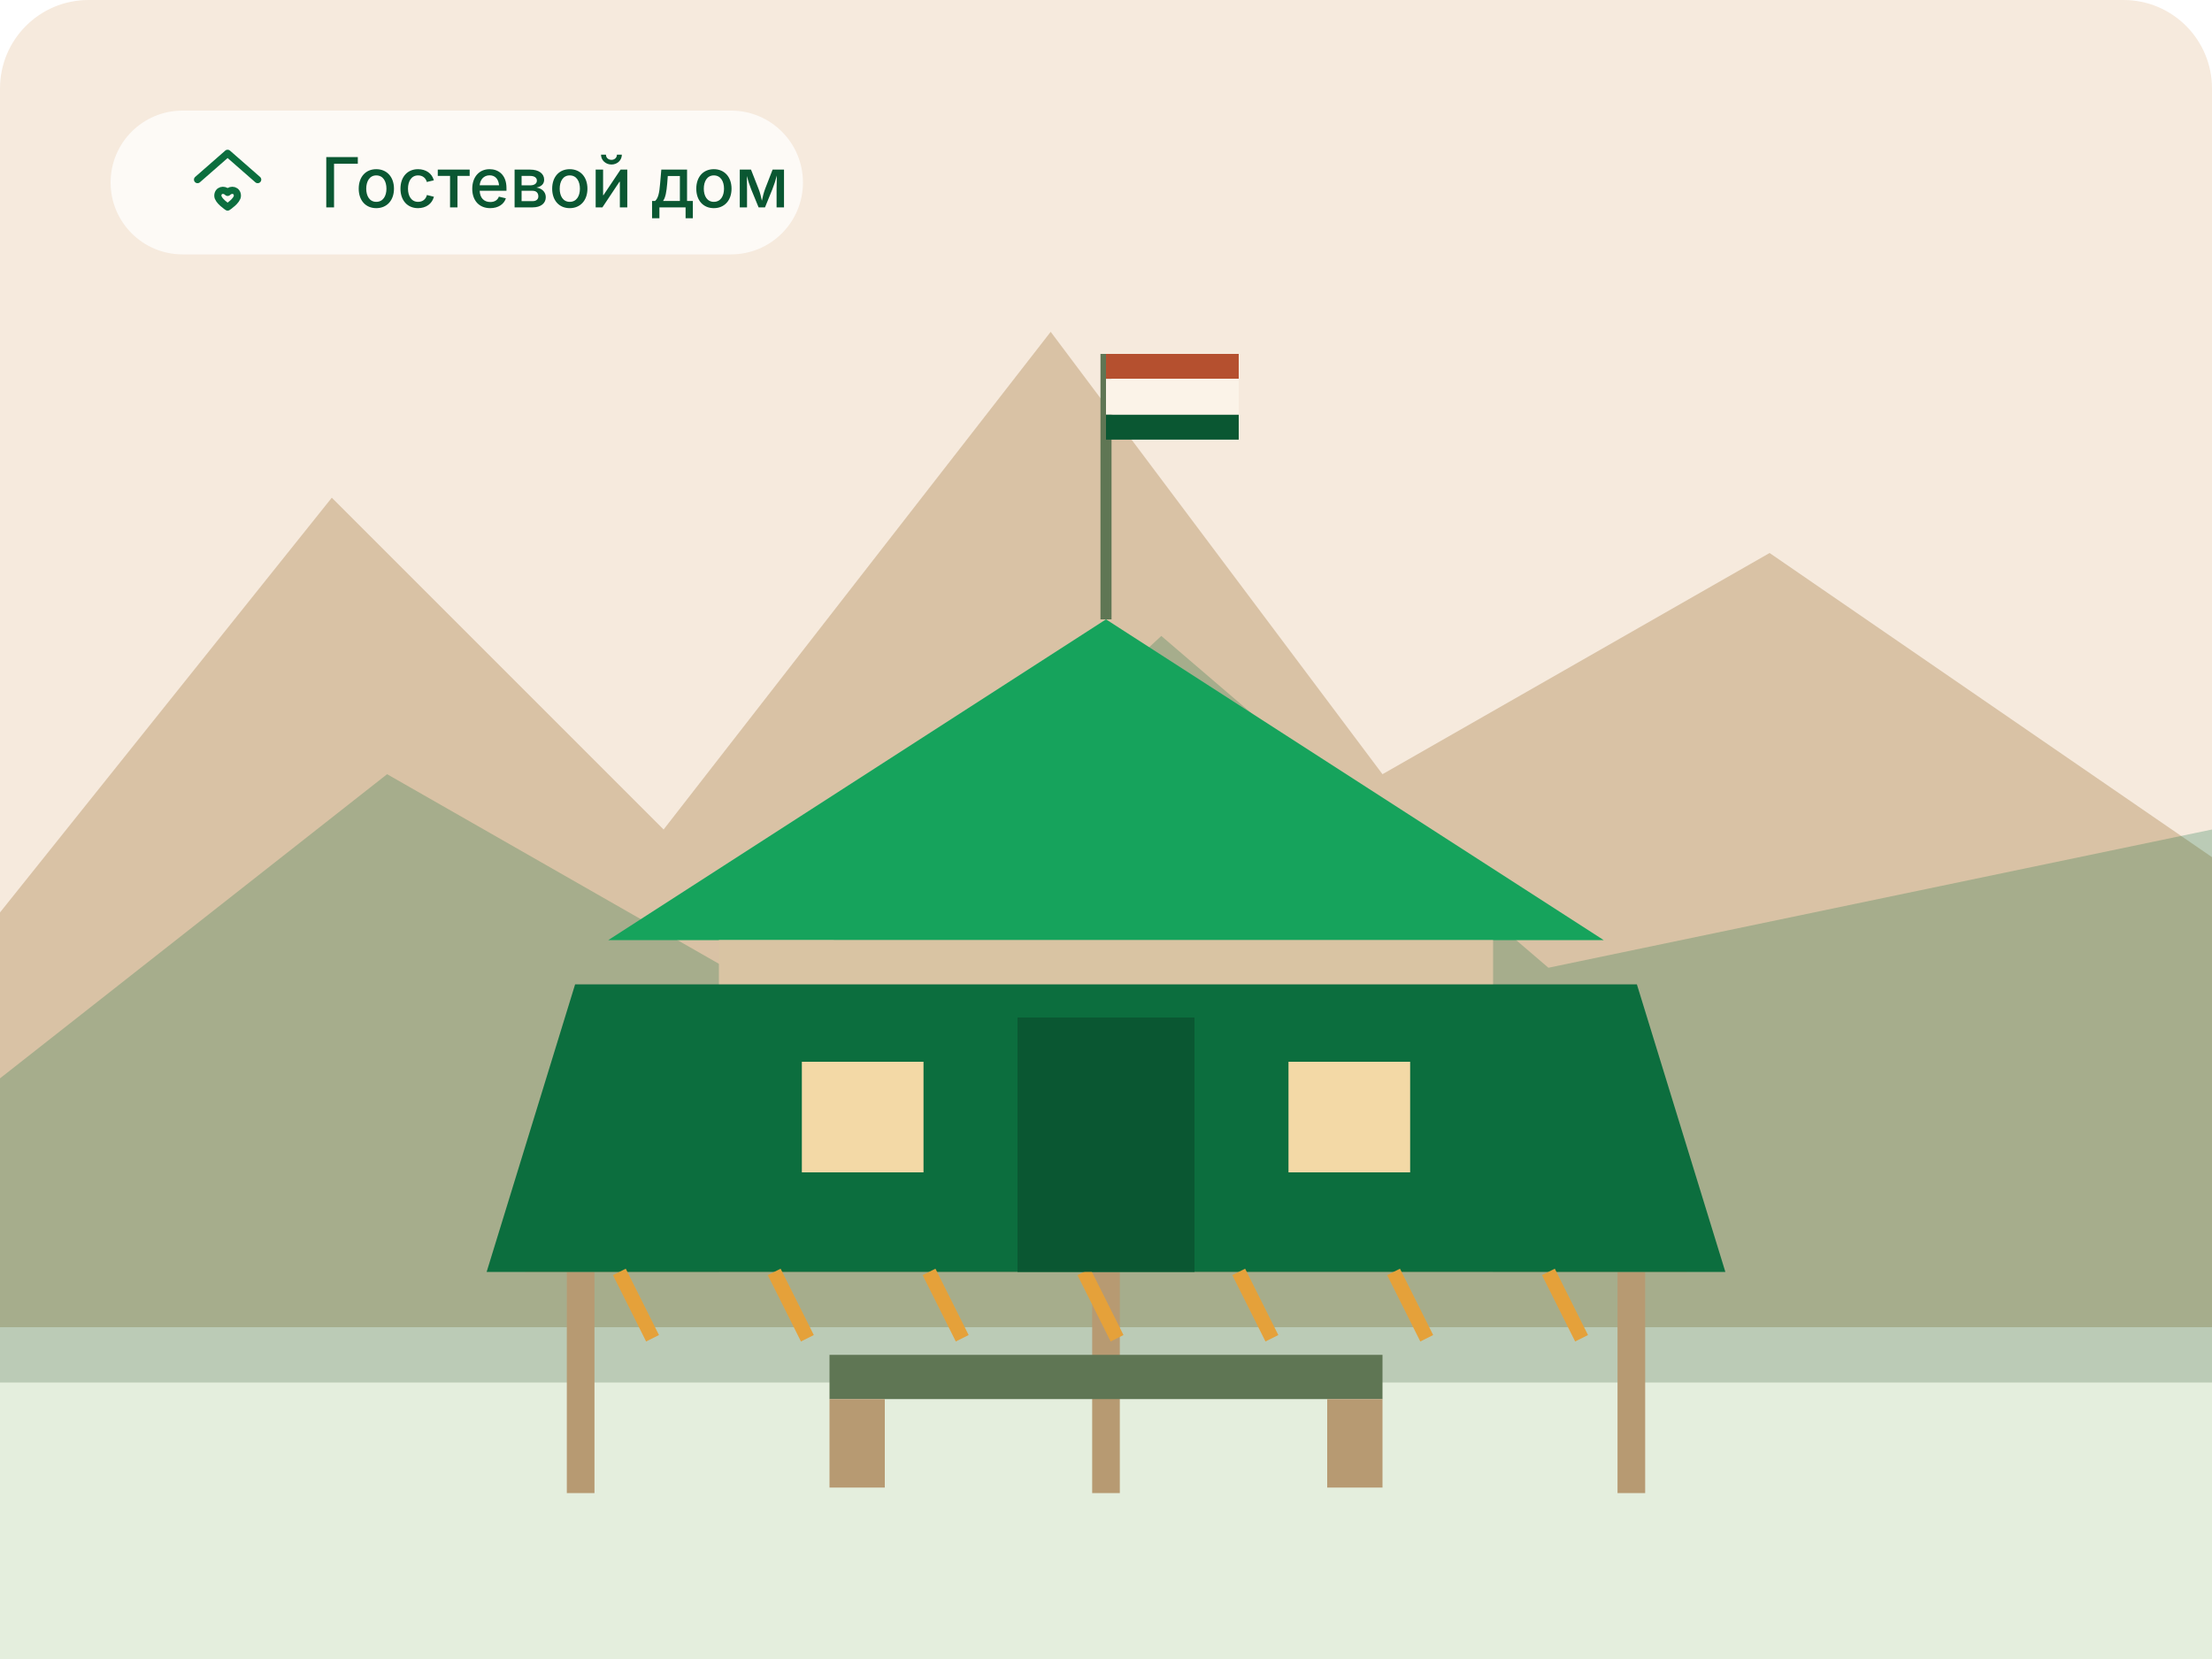
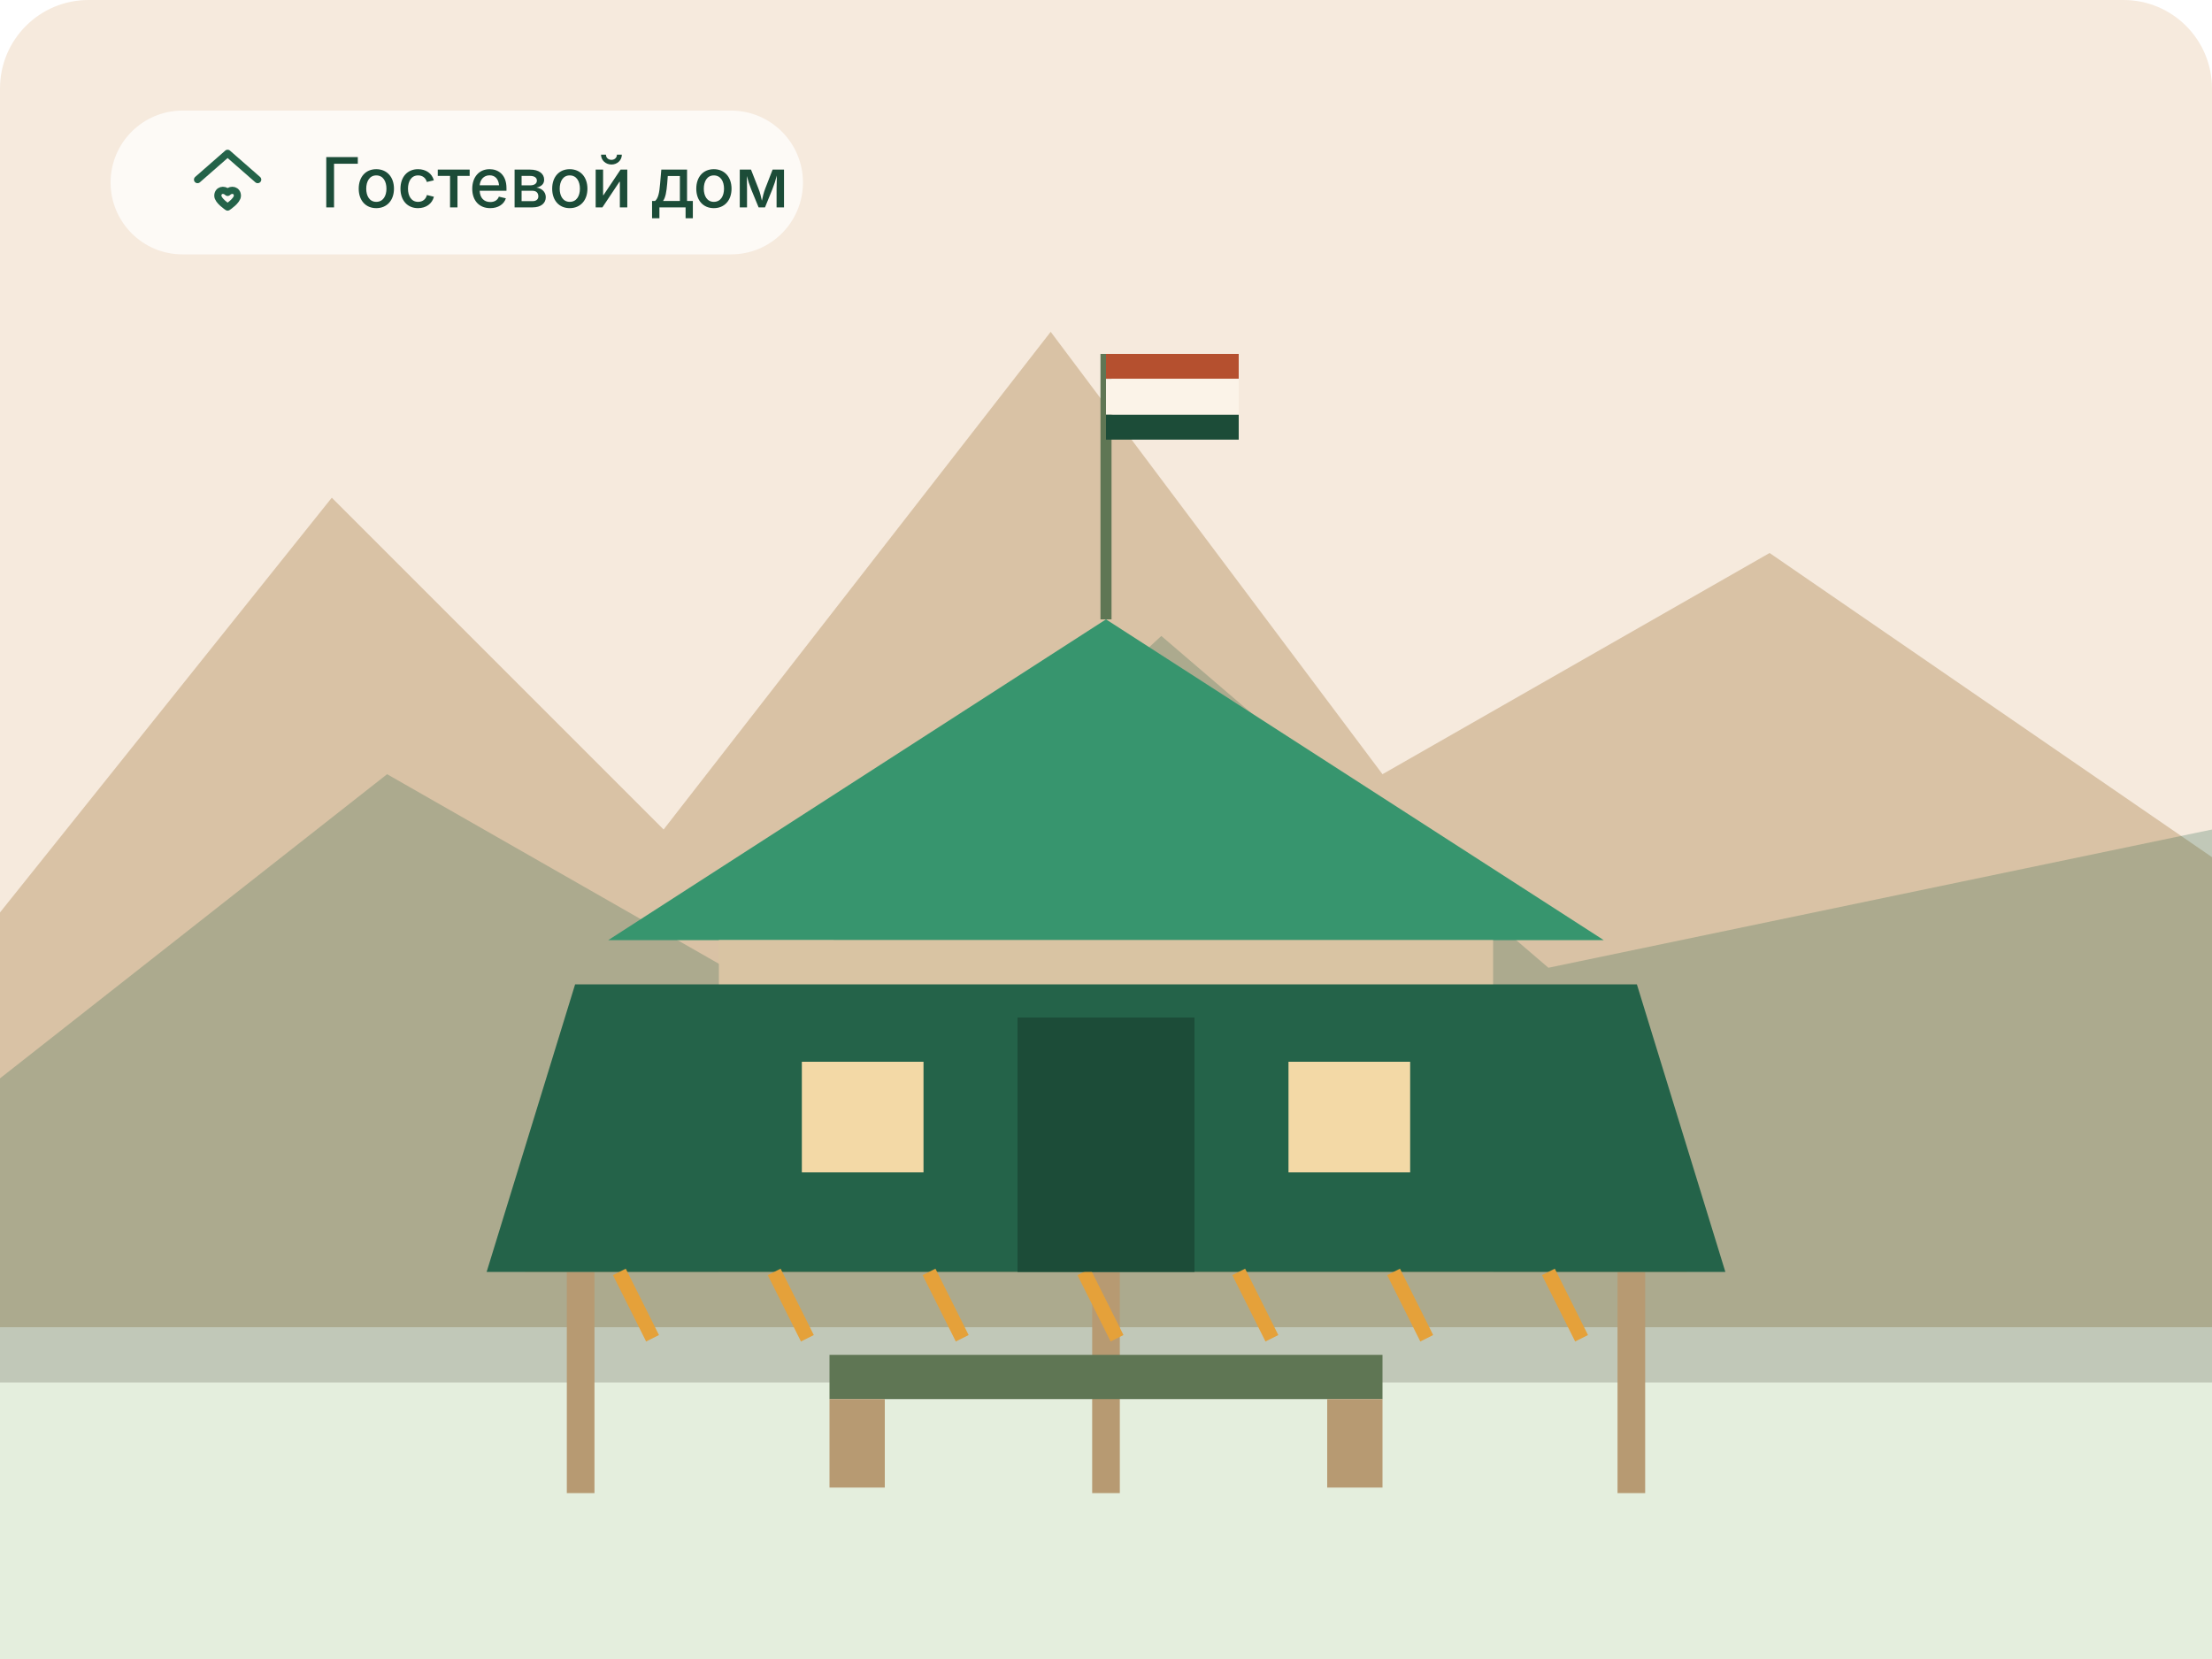
<svg xmlns="http://www.w3.org/2000/svg" viewBox="0 0 400 300" role="img" aria-label="Гостевой дом">
  <rect width="400" height="300" rx="16" fill="#F6EADD" />
  <rect x="0" y="250" width="400" height="50" fill="#E4EEDD" />
  <path d="M0 165 L60 90 L120 150 L190 60 L250 140 L320 100 L400 155 L400 240 L0 240 Z" fill="#8C5A17" opacity="0.28" />
-   <path d="M0 195 L70 140 L140 180 L210 115 L280 175 L400 150 L400 250 L0 250 Z" fill="#0c6e3e" opacity="0.25" />
-   <polygon points="110,170 200,112 290,170" fill="#16a35c" />
+   <path d="M0 195 L70 140 L140 180 L210 115 L280 175 L400 150 L400 250 L0 250 Z" fill="#246349" opacity="0.25" />
+   <polygon points="110,170 200,112 290,170" fill="#37956E" />
  <line x1="200" y1="112" x2="200" y2="64" stroke="#5F7654" stroke-width="2" />
  <rect x="200" y="64" width="24" height="4.5" fill="#B5502F" />
  <rect x="200" y="68.5" width="24" height="6.5" fill="#FBF3E8" />
-   <rect x="200" y="75" width="24" height="4.5" fill="#0a5732" />
+   <rect x="200" y="75" width="24" height="4.5" fill="#1C4C38" />
  <rect x="130" y="170" width="140" height="60" fill="#D9C4A3" />
  <rect x="95" y="216" width="210" height="14" fill="#B79A72" />
  <line x1="105" y1="230" x2="105" y2="270" stroke="#B79A72" stroke-width="5" />
  <line x1="295" y1="230" x2="295" y2="270" stroke="#B79A72" stroke-width="5" />
  <line x1="200" y1="230" x2="200" y2="270" stroke="#B79A72" stroke-width="5" />
-   <polygon points="88,230 312,230 296,178 104,178" fill="#0c6e3e" />
+   <polygon points="88,230 312,230 296,178 104,178" fill="#246349" />
  <g stroke="#E5A13A" stroke-width="2.6">
    <line x1="112" y1="230" x2="118" y2="242" />
    <line x1="140" y1="230" x2="146" y2="242" />
    <line x1="168" y1="230" x2="174" y2="242" />
    <line x1="196" y1="230" x2="202" y2="242" />
    <line x1="224" y1="230" x2="230" y2="242" />
    <line x1="252" y1="230" x2="258" y2="242" />
    <line x1="280" y1="230" x2="286" y2="242" />
  </g>
-   <rect x="184" y="184" width="32" height="46" fill="#0a5732" />
+   <rect x="184" y="184" width="32" height="46" fill="#1C4C38" />
  <rect x="145" y="192" width="22" height="20" fill="#F3D9A6" />
  <rect x="233" y="192" width="22" height="20" fill="#F3D9A6" />
  <rect x="150" y="245" width="100" height="8" fill="#5F7654" />
  <rect x="150" y="253" width="10" height="16" fill="#B79A72" />
  <rect x="240" y="253" width="10" height="16" fill="#B79A72" />
  <g transform="translate(20,20)">
    <rect x="0" y="0" width="125.2" height="26" rx="13" fill="rgba(255,255,255,0.75)" />
-     <g transform="translate(13,5) scale(0.68)" fill="none" stroke="#0c6e3e" stroke-width="1.9" stroke-linecap="round" stroke-linejoin="round">
+     <g transform="translate(13,5) scale(0.68)" fill="none" stroke="#246349" stroke-width="1.9" stroke-linecap="round" stroke-linejoin="round">
      <path d="M4 11L12 4l8 7" />
      <path d="M12 14.4c-1-1-2.6-.6-2.6.9 0 1.3 2.6 3 2.6 3s2.6-1.7 2.6-3c0-1.5-1.6-1.9-2.6-.9z" />
    </g>
-     <text x="38" y="17.5" font-family="Inter, sans-serif" font-size="12.5" font-weight="500" fill="#0a5732">Гостевой дом</text>
+     <text x="38" y="17.5" font-family="Inter, sans-serif" font-size="12.5" font-weight="500" fill="#1C4C38">Гостевой дом</text>
  </g>
</svg>
